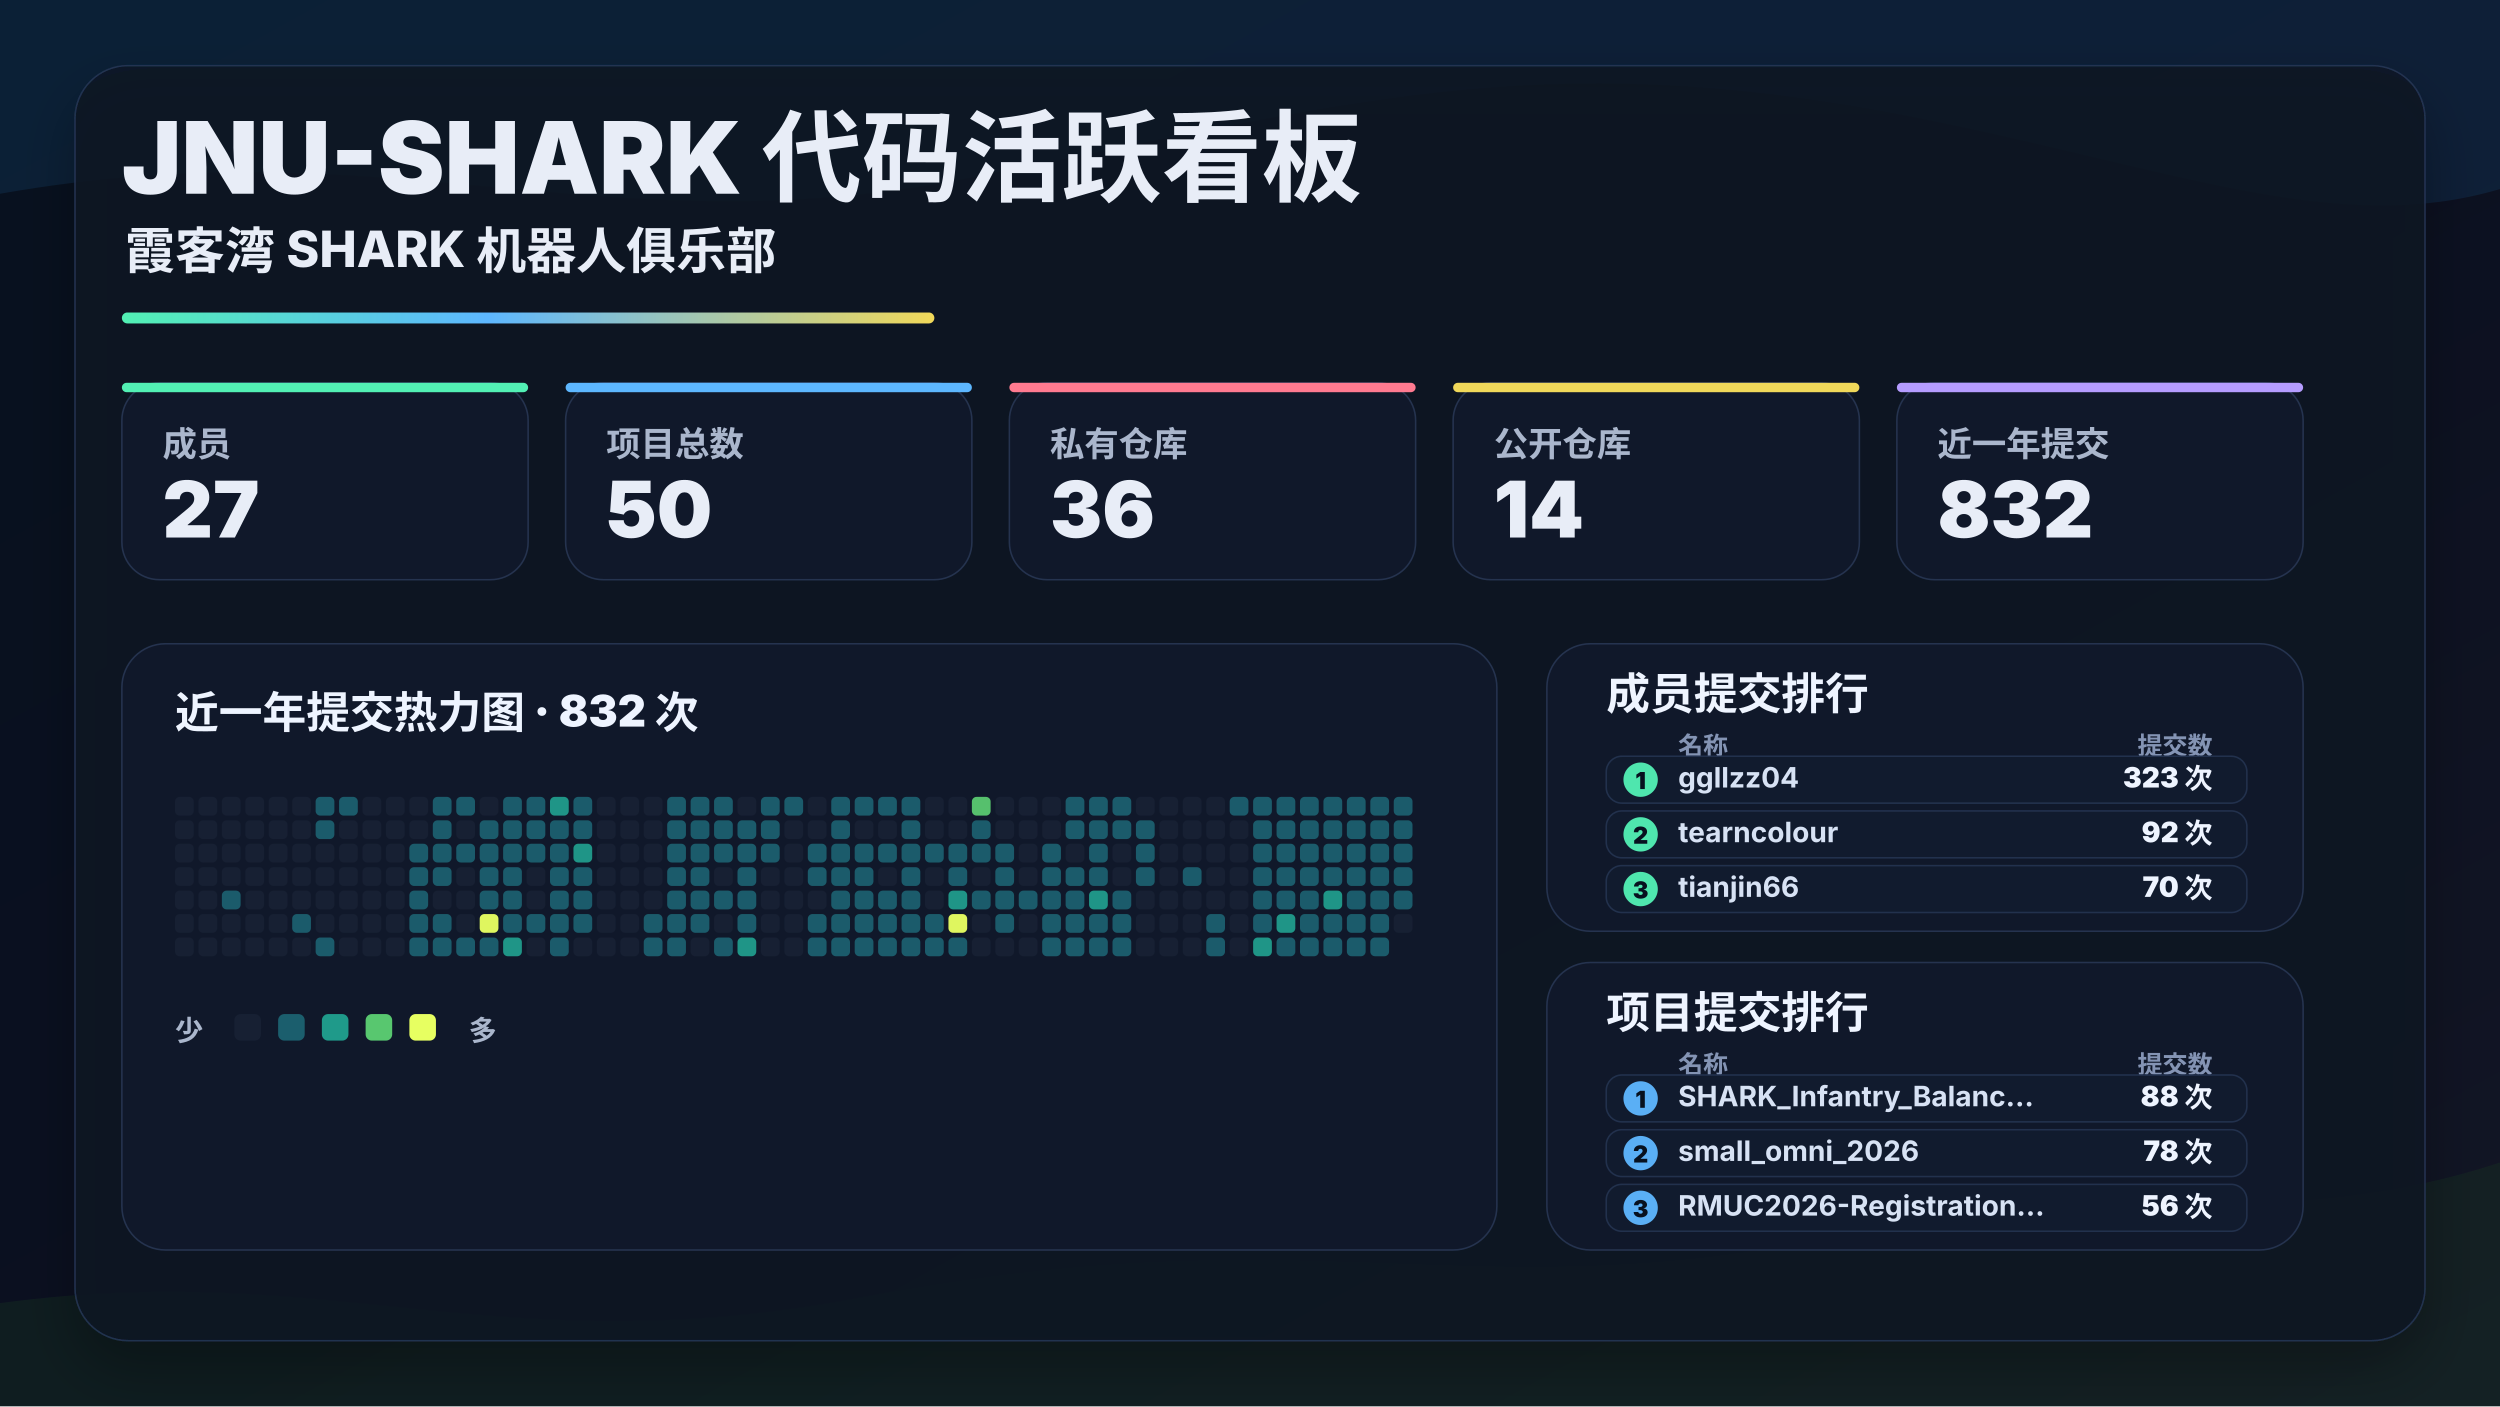
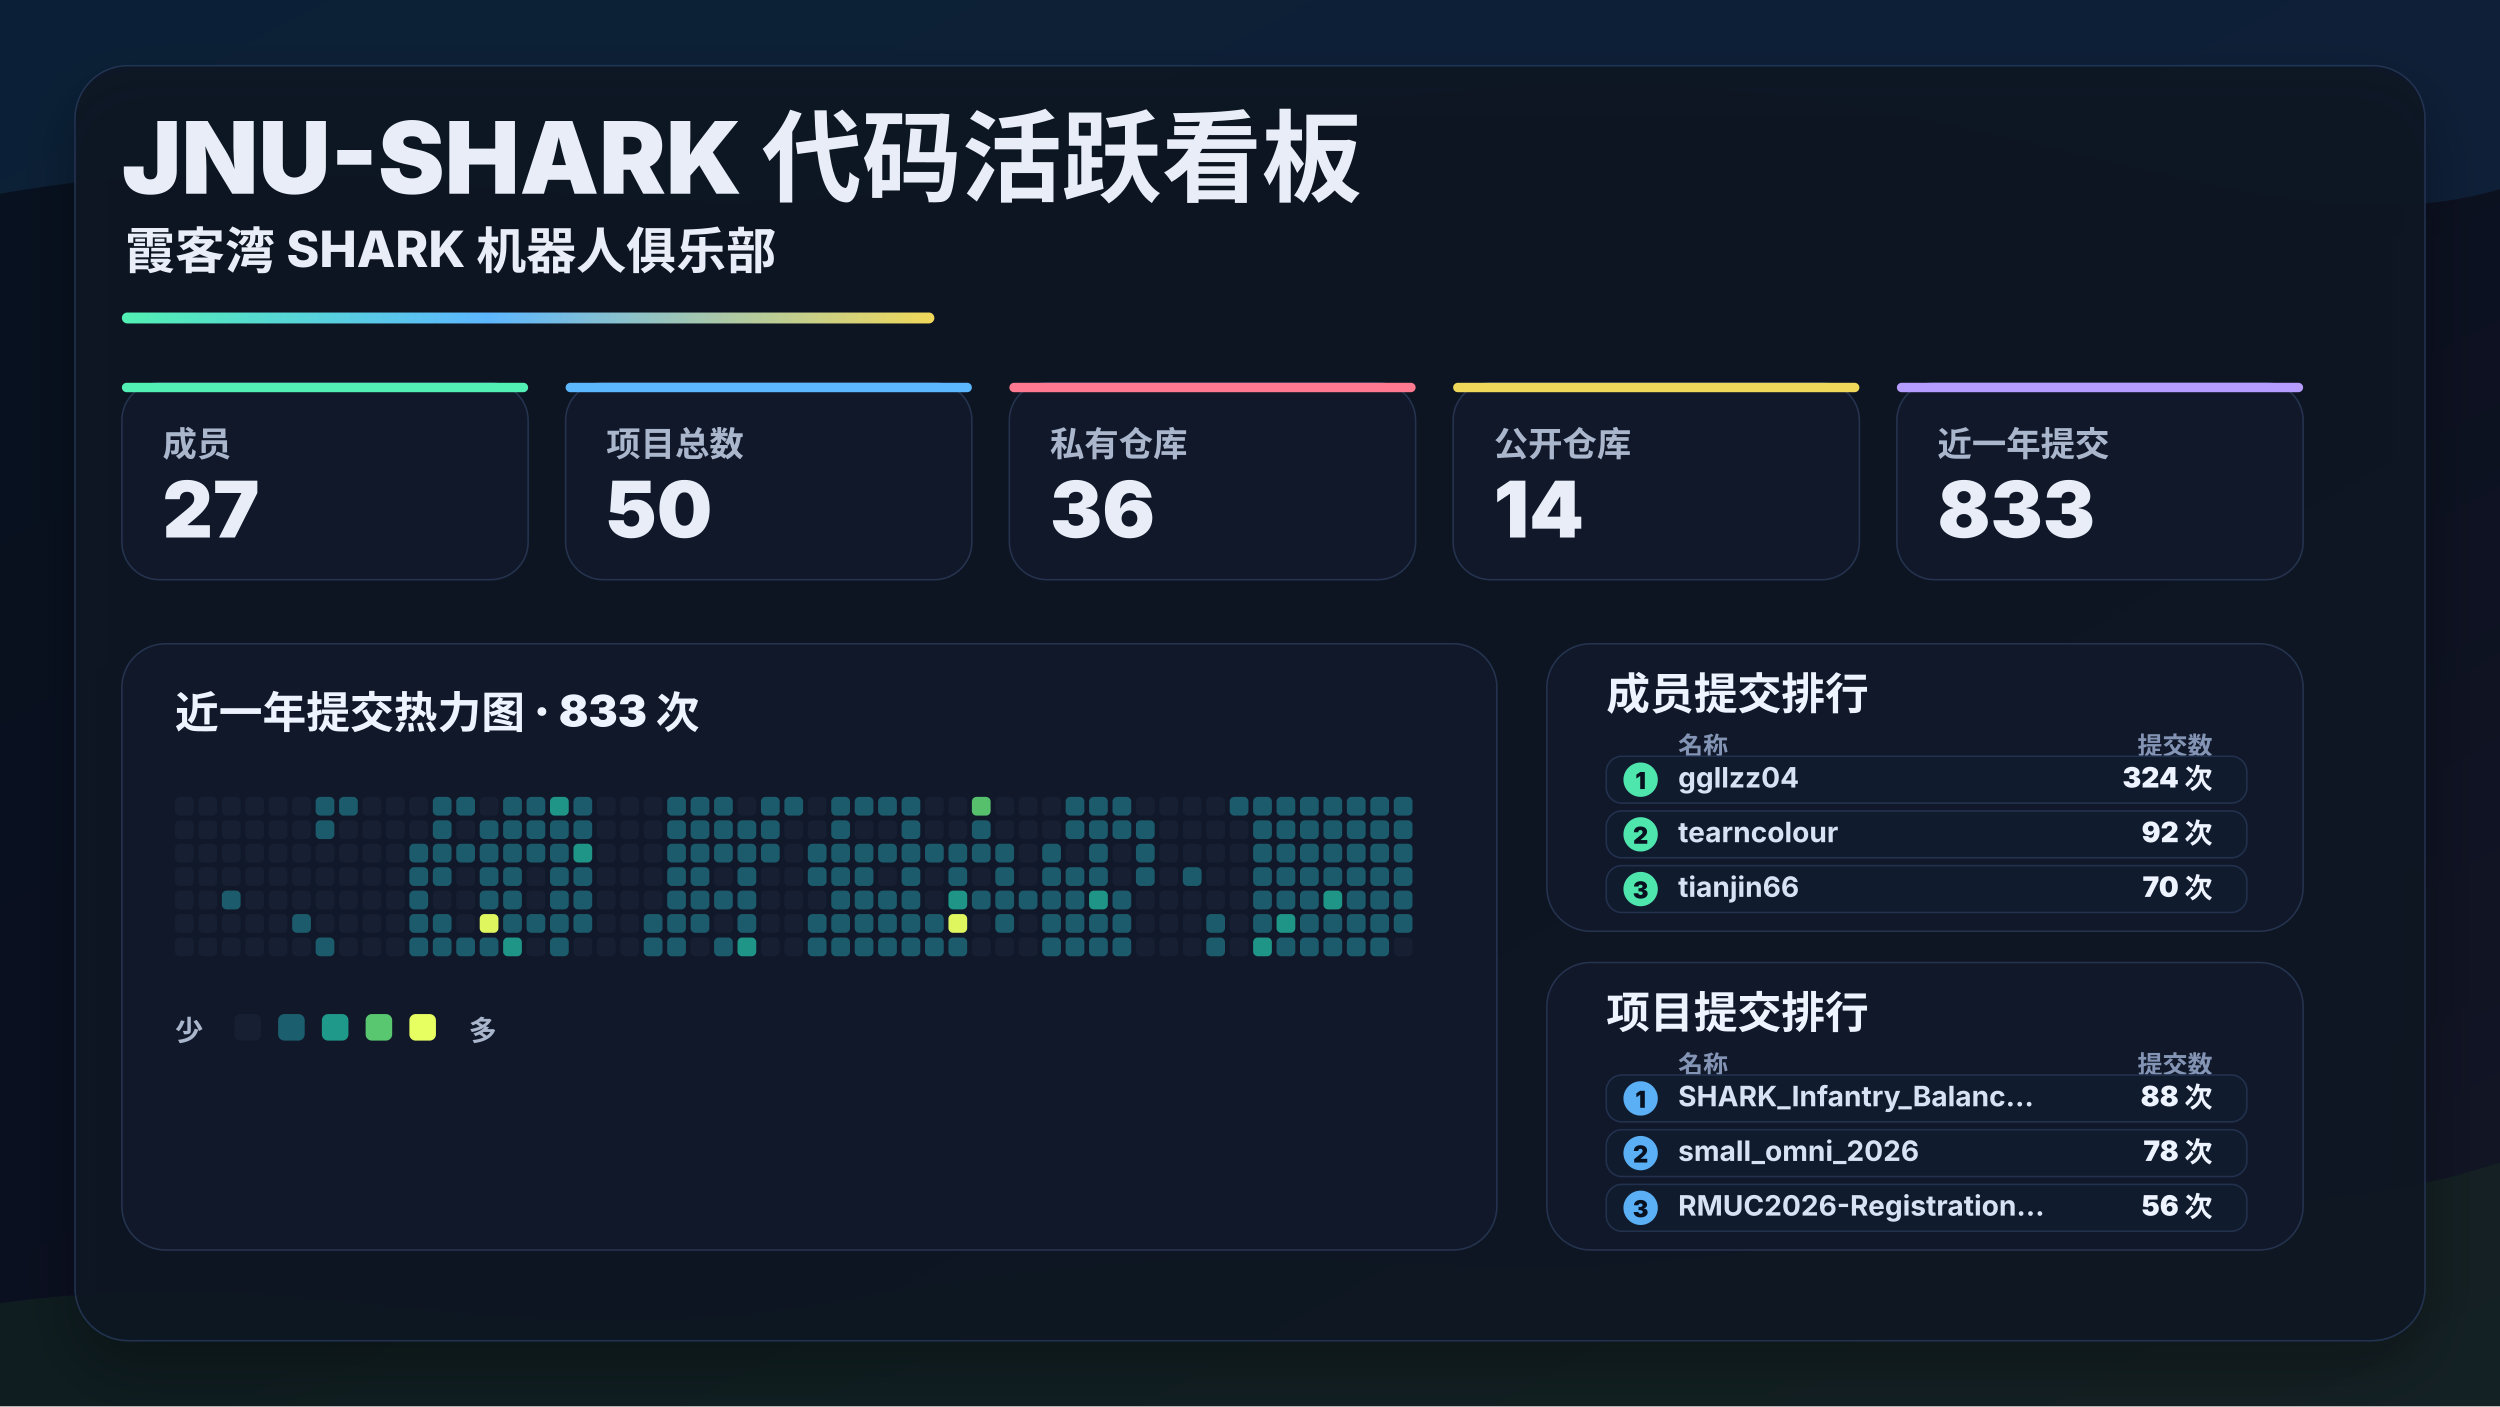
<svg xmlns="http://www.w3.org/2000/svg" width="1600" height="900" viewBox="0 0 1600 900" role="img" aria-labelledby="title desc">
  <defs>
    <linearGradient id="bg" x1="0" y1="0" x2="1" y2="1">
      <stop offset="0" stop-color="#07111f" />
      <stop offset="0.52" stop-color="#0b1020" />
      <stop offset="1" stop-color="#131625" />
    </linearGradient>
    <linearGradient id="hero" x1="0" y1="0" x2="1" y2="0">
      <stop offset="0" stop-color="#52f0b4" />
      <stop offset="0.45" stop-color="#5db7ff" />
      <stop offset="1" stop-color="#f0d85a" />
    </linearGradient>
    <filter id="softShadow" x="-10%" y="-10%" width="120%" height="120%">
      <feDropShadow dx="0" dy="18" stdDeviation="18" flood-color="#000000" flood-opacity="0.32" />
    </filter>
  </defs>
  <style>
    text { font-family: Inter, ui-sans-serif, system-ui, -apple-system, BlinkMacSystemFont, "Segoe UI", "PingFang SC", "Microsoft YaHei", sans-serif; fill: #e8edf7; }
    .title { font-size: 64px; font-weight: 900; letter-spacing: 0; }
    .subtitle { font-size: 32px; font-weight: 780; fill: #e8edf7; }
    .label { font-size: 22px; fill: #aab6cc; font-weight: 760; }
    .stat { font-size: 50px; font-weight: 900; }
    .section-title { font-size: 28px; font-weight: 860; fill: #eef4ff; }
    .table-head { font-size: 16px; fill: #8494b4; font-weight: 720; }
    .row-name { font-size: 18px; fill: #d7e2f4; font-weight: 720; }
    .row-value { font-size: 18px; fill: #eef4ff; font-weight: 860; }
    .rank { font-size: 15px; fill: #07111f; font-weight: 900; }
    .tiny { font-size: 18px; fill: #aab6cc; font-weight: 620; }
  </style>
  <rect width="1600" height="900" fill="url(#bg)" />
  <path d="M0 124 C250 80 385 160 620 114 C860 67 982 28 1220 74 C1392 108 1495 152 1600 121 L1600 0 L0 0 Z" fill="#12385c" opacity="0.38" />
  <path d="M0 834 C216 805 318 875 553 830 C835 776 935 837 1160 794 C1350 758 1464 789 1600 744 L1600 900 L0 900 Z" fill="#173622" opacity="0.36" />
  <g filter="url(#softShadow)">
    <rect x="48" y="42" width="1504" height="816" rx="34" fill="#0b1324" opacity="0.88" stroke="#263654" />
  </g>
  <text x="78" y="124" class="title">JNU-SHARK 代码活跃看板</text>
  <text x="80" y="172" class="subtitle">霞客湾 SHARK 机器人俱乐部</text>
  <rect x="78" y="200" width="520" height="7" rx="3.5" fill="url(#hero)" />
  <g>
    <rect x="78" y="245" width="260" height="126" rx="24" fill="#10182a" stroke="#25334f" />
    <rect x="78" y="245" width="260" height="6" rx="3" fill="#52f0b4" />
    <text x="104" y="292" class="label">成员</text>
    <text x="104" y="344" class="stat">27</text>
  </g>
  <g>
    <rect x="362" y="245" width="260" height="126" rx="24" fill="#10182a" stroke="#25334f" />
    <rect x="362" y="245" width="260" height="6" rx="3" fill="#5db7ff" />
    <text x="388" y="292" class="label">项目总数</text>
    <text x="388" y="344" class="stat">50</text>
  </g>
  <g>
    <rect x="646" y="245" width="260" height="126" rx="24" fill="#10182a" stroke="#25334f" />
    <rect x="646" y="245" width="260" height="6" rx="3" fill="#ff7a90" />
    <text x="672" y="292" class="label">私有仓库</text>
    <text x="672" y="344" class="stat">36</text>
  </g>
  <g>
    <rect x="930" y="245" width="260" height="126" rx="24" fill="#10182a" stroke="#25334f" />
    <rect x="930" y="245" width="260" height="6" rx="3" fill="#f0d85a" />
    <text x="956" y="292" class="label">公开仓库</text>
    <text x="956" y="344" class="stat">14</text>
  </g>
  <g>
    <rect x="1214" y="245" width="260" height="126" rx="24" fill="#10182a" stroke="#25334f" />
    <rect x="1214" y="245" width="260" height="6" rx="3" fill="#b59cff" />
    <text x="1240" y="292" class="label">近一年提交</text>
-     <text x="1240" y="344" class="stat">832</text>
+     <text x="1240" y="344" class="stat">833</text>
  </g>
  <rect x="78" y="412" width="880" height="388" rx="28" fill="#10182a" stroke="#25334f" />
-   <text x="112" y="466" class="section-title">近一年提交热力图 · 832 次</text>
+   <text x="112" y="466" class="section-title">近一年提交热力图 · 833 次</text>
  <rect x="112" y="510" width="12" height="12" rx="3" fill="#172033" opacity="0.96" />
  <rect x="112" y="525" width="12" height="12" rx="3" fill="#172033" opacity="0.96" />
  <rect x="112" y="540" width="12" height="12" rx="3" fill="#172033" opacity="0.96" />
  <rect x="112" y="555" width="12" height="12" rx="3" fill="#172033" opacity="0.96" />
  <rect x="112" y="570" width="12" height="12" rx="3" fill="#172033" opacity="0.96" />
  <rect x="112" y="585" width="12" height="12" rx="3" fill="#172033" opacity="0.96" />
  <rect x="112" y="600" width="12" height="12" rx="3" fill="#172033" opacity="0.96" />
  <rect x="127" y="510" width="12" height="12" rx="3" fill="#172033" opacity="0.96" />
  <rect x="127" y="525" width="12" height="12" rx="3" fill="#172033" opacity="0.96" />
  <rect x="127" y="540" width="12" height="12" rx="3" fill="#172033" opacity="0.96" />
  <rect x="127" y="555" width="12" height="12" rx="3" fill="#172033" opacity="0.96" />
  <rect x="127" y="570" width="12" height="12" rx="3" fill="#172033" opacity="0.96" />
  <rect x="127" y="585" width="12" height="12" rx="3" fill="#172033" opacity="0.96" />
  <rect x="127" y="600" width="12" height="12" rx="3" fill="#172033" opacity="0.96" />
  <rect x="142" y="510" width="12" height="12" rx="3" fill="#172033" opacity="0.96" />
  <rect x="142" y="525" width="12" height="12" rx="3" fill="#172033" opacity="0.96" />
  <rect x="142" y="540" width="12" height="12" rx="3" fill="#172033" opacity="0.96" />
  <rect x="142" y="555" width="12" height="12" rx="3" fill="#172033" opacity="0.96" />
  <rect x="142" y="570" width="12" height="12" rx="3" fill="#1b5e6d" opacity="0.96" />
  <rect x="142" y="585" width="12" height="12" rx="3" fill="#172033" opacity="0.96" />
  <rect x="142" y="600" width="12" height="12" rx="3" fill="#172033" opacity="0.96" />
  <rect x="157" y="510" width="12" height="12" rx="3" fill="#172033" opacity="0.96" />
  <rect x="157" y="525" width="12" height="12" rx="3" fill="#172033" opacity="0.96" />
  <rect x="157" y="540" width="12" height="12" rx="3" fill="#172033" opacity="0.96" />
  <rect x="157" y="555" width="12" height="12" rx="3" fill="#172033" opacity="0.96" />
  <rect x="157" y="570" width="12" height="12" rx="3" fill="#172033" opacity="0.96" />
  <rect x="157" y="585" width="12" height="12" rx="3" fill="#172033" opacity="0.96" />
  <rect x="157" y="600" width="12" height="12" rx="3" fill="#172033" opacity="0.96" />
  <rect x="172" y="510" width="12" height="12" rx="3" fill="#172033" opacity="0.96" />
  <rect x="172" y="525" width="12" height="12" rx="3" fill="#172033" opacity="0.96" />
  <rect x="172" y="540" width="12" height="12" rx="3" fill="#172033" opacity="0.96" />
  <rect x="172" y="555" width="12" height="12" rx="3" fill="#172033" opacity="0.96" />
  <rect x="172" y="570" width="12" height="12" rx="3" fill="#172033" opacity="0.96" />
  <rect x="172" y="585" width="12" height="12" rx="3" fill="#172033" opacity="0.96" />
  <rect x="172" y="600" width="12" height="12" rx="3" fill="#172033" opacity="0.96" />
  <rect x="187" y="510" width="12" height="12" rx="3" fill="#172033" opacity="0.96" />
  <rect x="187" y="525" width="12" height="12" rx="3" fill="#172033" opacity="0.96" />
  <rect x="187" y="540" width="12" height="12" rx="3" fill="#172033" opacity="0.96" />
  <rect x="187" y="555" width="12" height="12" rx="3" fill="#172033" opacity="0.96" />
  <rect x="187" y="570" width="12" height="12" rx="3" fill="#172033" opacity="0.96" />
  <rect x="187" y="585" width="12" height="12" rx="3" fill="#1b5e6d" opacity="0.96" />
  <rect x="187" y="600" width="12" height="12" rx="3" fill="#172033" opacity="0.96" />
  <rect x="202" y="510" width="12" height="12" rx="3" fill="#1b5e6d" opacity="0.96" />
  <rect x="202" y="525" width="12" height="12" rx="3" fill="#1b5e6d" opacity="0.96" />
  <rect x="202" y="540" width="12" height="12" rx="3" fill="#172033" opacity="0.96" />
  <rect x="202" y="555" width="12" height="12" rx="3" fill="#172033" opacity="0.96" />
  <rect x="202" y="570" width="12" height="12" rx="3" fill="#172033" opacity="0.96" />
  <rect x="202" y="585" width="12" height="12" rx="3" fill="#172033" opacity="0.96" />
  <rect x="202" y="600" width="12" height="12" rx="3" fill="#1b5e6d" opacity="0.96" />
  <rect x="217" y="510" width="12" height="12" rx="3" fill="#1b5e6d" opacity="0.96" />
  <rect x="217" y="525" width="12" height="12" rx="3" fill="#172033" opacity="0.96" />
  <rect x="217" y="540" width="12" height="12" rx="3" fill="#172033" opacity="0.96" />
  <rect x="217" y="555" width="12" height="12" rx="3" fill="#172033" opacity="0.96" />
  <rect x="217" y="570" width="12" height="12" rx="3" fill="#172033" opacity="0.96" />
  <rect x="217" y="585" width="12" height="12" rx="3" fill="#172033" opacity="0.96" />
  <rect x="217" y="600" width="12" height="12" rx="3" fill="#172033" opacity="0.96" />
  <rect x="232" y="510" width="12" height="12" rx="3" fill="#172033" opacity="0.96" />
  <rect x="232" y="525" width="12" height="12" rx="3" fill="#172033" opacity="0.96" />
  <rect x="232" y="540" width="12" height="12" rx="3" fill="#172033" opacity="0.96" />
  <rect x="232" y="555" width="12" height="12" rx="3" fill="#172033" opacity="0.96" />
  <rect x="232" y="570" width="12" height="12" rx="3" fill="#172033" opacity="0.96" />
  <rect x="232" y="585" width="12" height="12" rx="3" fill="#172033" opacity="0.96" />
  <rect x="232" y="600" width="12" height="12" rx="3" fill="#172033" opacity="0.96" />
  <rect x="247" y="510" width="12" height="12" rx="3" fill="#172033" opacity="0.96" />
  <rect x="247" y="525" width="12" height="12" rx="3" fill="#172033" opacity="0.96" />
  <rect x="247" y="540" width="12" height="12" rx="3" fill="#172033" opacity="0.96" />
  <rect x="247" y="555" width="12" height="12" rx="3" fill="#172033" opacity="0.96" />
  <rect x="247" y="570" width="12" height="12" rx="3" fill="#172033" opacity="0.96" />
  <rect x="247" y="585" width="12" height="12" rx="3" fill="#172033" opacity="0.96" />
  <rect x="247" y="600" width="12" height="12" rx="3" fill="#172033" opacity="0.96" />
  <rect x="262" y="510" width="12" height="12" rx="3" fill="#172033" opacity="0.96" />
  <rect x="262" y="525" width="12" height="12" rx="3" fill="#172033" opacity="0.96" />
  <rect x="262" y="540" width="12" height="12" rx="3" fill="#1b5e6d" opacity="0.96" />
  <rect x="262" y="555" width="12" height="12" rx="3" fill="#1b5e6d" opacity="0.96" />
  <rect x="262" y="570" width="12" height="12" rx="3" fill="#1b5e6d" opacity="0.96" />
  <rect x="262" y="585" width="12" height="12" rx="3" fill="#1b5e6d" opacity="0.96" />
  <rect x="262" y="600" width="12" height="12" rx="3" fill="#1b5e6d" opacity="0.96" />
  <rect x="277" y="510" width="12" height="12" rx="3" fill="#1b5e6d" opacity="0.96" />
  <rect x="277" y="525" width="12" height="12" rx="3" fill="#1b5e6d" opacity="0.96" />
  <rect x="277" y="540" width="12" height="12" rx="3" fill="#1b5e6d" opacity="0.96" />
  <rect x="277" y="555" width="12" height="12" rx="3" fill="#1b5e6d" opacity="0.96" />
  <rect x="277" y="570" width="12" height="12" rx="3" fill="#172033" opacity="0.96" />
  <rect x="277" y="585" width="12" height="12" rx="3" fill="#1b5e6d" opacity="0.96" />
  <rect x="277" y="600" width="12" height="12" rx="3" fill="#1b5e6d" opacity="0.96" />
  <rect x="292" y="510" width="12" height="12" rx="3" fill="#1b5e6d" opacity="0.96" />
  <rect x="292" y="525" width="12" height="12" rx="3" fill="#172033" opacity="0.96" />
  <rect x="292" y="540" width="12" height="12" rx="3" fill="#1b5e6d" opacity="0.96" />
  <rect x="292" y="555" width="12" height="12" rx="3" fill="#172033" opacity="0.96" />
  <rect x="292" y="570" width="12" height="12" rx="3" fill="#172033" opacity="0.96" />
  <rect x="292" y="585" width="12" height="12" rx="3" fill="#172033" opacity="0.96" />
  <rect x="292" y="600" width="12" height="12" rx="3" fill="#1b5e6d" opacity="0.96" />
  <rect x="307" y="510" width="12" height="12" rx="3" fill="#172033" opacity="0.96" />
  <rect x="307" y="525" width="12" height="12" rx="3" fill="#1b5e6d" opacity="0.96" />
  <rect x="307" y="540" width="12" height="12" rx="3" fill="#1b5e6d" opacity="0.96" />
  <rect x="307" y="555" width="12" height="12" rx="3" fill="#1b5e6d" opacity="0.96" />
  <rect x="307" y="570" width="12" height="12" rx="3" fill="#1b5e6d" opacity="0.96" />
  <rect x="307" y="585" width="12" height="12" rx="3" fill="#e7ff61" opacity="0.96" />
  <rect x="307" y="600" width="12" height="12" rx="3" fill="#1b5e6d" opacity="0.96" />
  <rect x="322" y="510" width="12" height="12" rx="3" fill="#1b5e6d" opacity="0.96" />
  <rect x="322" y="525" width="12" height="12" rx="3" fill="#1b5e6d" opacity="0.96" />
  <rect x="322" y="540" width="12" height="12" rx="3" fill="#1b5e6d" opacity="0.96" />
  <rect x="322" y="555" width="12" height="12" rx="3" fill="#1b5e6d" opacity="0.96" />
  <rect x="322" y="570" width="12" height="12" rx="3" fill="#1b5e6d" opacity="0.96" />
  <rect x="322" y="585" width="12" height="12" rx="3" fill="#1b5e6d" opacity="0.96" />
  <rect x="322" y="600" width="12" height="12" rx="3" fill="#1f9a8a" opacity="0.96" />
  <rect x="337" y="510" width="12" height="12" rx="3" fill="#1b5e6d" opacity="0.96" />
  <rect x="337" y="525" width="12" height="12" rx="3" fill="#1b5e6d" opacity="0.96" />
  <rect x="337" y="540" width="12" height="12" rx="3" fill="#1b5e6d" opacity="0.96" />
  <rect x="337" y="555" width="12" height="12" rx="3" fill="#172033" opacity="0.96" />
  <rect x="337" y="570" width="12" height="12" rx="3" fill="#172033" opacity="0.96" />
  <rect x="337" y="585" width="12" height="12" rx="3" fill="#1b5e6d" opacity="0.96" />
  <rect x="337" y="600" width="12" height="12" rx="3" fill="#172033" opacity="0.96" />
  <rect x="352" y="510" width="12" height="12" rx="3" fill="#1f9a8a" opacity="0.96" />
  <rect x="352" y="525" width="12" height="12" rx="3" fill="#1b5e6d" opacity="0.96" />
  <rect x="352" y="540" width="12" height="12" rx="3" fill="#1b5e6d" opacity="0.96" />
  <rect x="352" y="555" width="12" height="12" rx="3" fill="#1b5e6d" opacity="0.96" />
  <rect x="352" y="570" width="12" height="12" rx="3" fill="#1b5e6d" opacity="0.96" />
  <rect x="352" y="585" width="12" height="12" rx="3" fill="#1b5e6d" opacity="0.96" />
  <rect x="352" y="600" width="12" height="12" rx="3" fill="#1b5e6d" opacity="0.96" />
  <rect x="367" y="510" width="12" height="12" rx="3" fill="#1b5e6d" opacity="0.96" />
  <rect x="367" y="525" width="12" height="12" rx="3" fill="#1b5e6d" opacity="0.96" />
  <rect x="367" y="540" width="12" height="12" rx="3" fill="#1f9a8a" opacity="0.96" />
  <rect x="367" y="555" width="12" height="12" rx="3" fill="#1b5e6d" opacity="0.96" />
  <rect x="367" y="570" width="12" height="12" rx="3" fill="#1b5e6d" opacity="0.96" />
  <rect x="367" y="585" width="12" height="12" rx="3" fill="#1b5e6d" opacity="0.96" />
  <rect x="367" y="600" width="12" height="12" rx="3" fill="#172033" opacity="0.96" />
  <rect x="382" y="510" width="12" height="12" rx="3" fill="#172033" opacity="0.96" />
  <rect x="382" y="525" width="12" height="12" rx="3" fill="#172033" opacity="0.96" />
  <rect x="382" y="540" width="12" height="12" rx="3" fill="#172033" opacity="0.96" />
  <rect x="382" y="555" width="12" height="12" rx="3" fill="#172033" opacity="0.96" />
  <rect x="382" y="570" width="12" height="12" rx="3" fill="#172033" opacity="0.96" />
  <rect x="382" y="585" width="12" height="12" rx="3" fill="#172033" opacity="0.96" />
  <rect x="382" y="600" width="12" height="12" rx="3" fill="#172033" opacity="0.96" />
  <rect x="397" y="510" width="12" height="12" rx="3" fill="#172033" opacity="0.96" />
  <rect x="397" y="525" width="12" height="12" rx="3" fill="#172033" opacity="0.96" />
  <rect x="397" y="540" width="12" height="12" rx="3" fill="#172033" opacity="0.96" />
  <rect x="397" y="555" width="12" height="12" rx="3" fill="#172033" opacity="0.96" />
  <rect x="397" y="570" width="12" height="12" rx="3" fill="#172033" opacity="0.96" />
  <rect x="397" y="585" width="12" height="12" rx="3" fill="#172033" opacity="0.96" />
  <rect x="397" y="600" width="12" height="12" rx="3" fill="#172033" opacity="0.96" />
  <rect x="412" y="510" width="12" height="12" rx="3" fill="#172033" opacity="0.96" />
  <rect x="412" y="525" width="12" height="12" rx="3" fill="#172033" opacity="0.96" />
  <rect x="412" y="540" width="12" height="12" rx="3" fill="#172033" opacity="0.96" />
  <rect x="412" y="555" width="12" height="12" rx="3" fill="#172033" opacity="0.96" />
  <rect x="412" y="570" width="12" height="12" rx="3" fill="#172033" opacity="0.96" />
  <rect x="412" y="585" width="12" height="12" rx="3" fill="#1b5e6d" opacity="0.96" />
  <rect x="412" y="600" width="12" height="12" rx="3" fill="#1b5e6d" opacity="0.96" />
  <rect x="427" y="510" width="12" height="12" rx="3" fill="#1b5e6d" opacity="0.96" />
  <rect x="427" y="525" width="12" height="12" rx="3" fill="#1b5e6d" opacity="0.96" />
  <rect x="427" y="540" width="12" height="12" rx="3" fill="#1b5e6d" opacity="0.96" />
  <rect x="427" y="555" width="12" height="12" rx="3" fill="#1b5e6d" opacity="0.96" />
  <rect x="427" y="570" width="12" height="12" rx="3" fill="#1b5e6d" opacity="0.96" />
  <rect x="427" y="585" width="12" height="12" rx="3" fill="#1b5e6d" opacity="0.96" />
  <rect x="427" y="600" width="12" height="12" rx="3" fill="#1b5e6d" opacity="0.96" />
  <rect x="442" y="510" width="12" height="12" rx="3" fill="#1b5e6d" opacity="0.96" />
  <rect x="442" y="525" width="12" height="12" rx="3" fill="#1b5e6d" opacity="0.96" />
  <rect x="442" y="540" width="12" height="12" rx="3" fill="#1b5e6d" opacity="0.96" />
  <rect x="442" y="555" width="12" height="12" rx="3" fill="#1b5e6d" opacity="0.96" />
  <rect x="442" y="570" width="12" height="12" rx="3" fill="#1b5e6d" opacity="0.96" />
  <rect x="442" y="585" width="12" height="12" rx="3" fill="#1b5e6d" opacity="0.96" />
  <rect x="442" y="600" width="12" height="12" rx="3" fill="#172033" opacity="0.96" />
  <rect x="457" y="510" width="12" height="12" rx="3" fill="#1b5e6d" opacity="0.96" />
  <rect x="457" y="525" width="12" height="12" rx="3" fill="#1b5e6d" opacity="0.96" />
  <rect x="457" y="540" width="12" height="12" rx="3" fill="#1b5e6d" opacity="0.96" />
  <rect x="457" y="555" width="12" height="12" rx="3" fill="#172033" opacity="0.96" />
  <rect x="457" y="570" width="12" height="12" rx="3" fill="#1b5e6d" opacity="0.96" />
  <rect x="457" y="585" width="12" height="12" rx="3" fill="#172033" opacity="0.96" />
  <rect x="457" y="600" width="12" height="12" rx="3" fill="#1b5e6d" opacity="0.96" />
  <rect x="472" y="510" width="12" height="12" rx="3" fill="#172033" opacity="0.96" />
  <rect x="472" y="525" width="12" height="12" rx="3" fill="#1b5e6d" opacity="0.96" />
  <rect x="472" y="540" width="12" height="12" rx="3" fill="#1b5e6d" opacity="0.96" />
  <rect x="472" y="555" width="12" height="12" rx="3" fill="#1b5e6d" opacity="0.96" />
  <rect x="472" y="570" width="12" height="12" rx="3" fill="#1b5e6d" opacity="0.96" />
  <rect x="472" y="585" width="12" height="12" rx="3" fill="#1b5e6d" opacity="0.96" />
  <rect x="472" y="600" width="12" height="12" rx="3" fill="#1f9a8a" opacity="0.96" />
  <rect x="487" y="510" width="12" height="12" rx="3" fill="#1b5e6d" opacity="0.96" />
  <rect x="487" y="525" width="12" height="12" rx="3" fill="#1b5e6d" opacity="0.96" />
  <rect x="487" y="540" width="12" height="12" rx="3" fill="#1b5e6d" opacity="0.96" />
  <rect x="487" y="555" width="12" height="12" rx="3" fill="#172033" opacity="0.96" />
  <rect x="487" y="570" width="12" height="12" rx="3" fill="#172033" opacity="0.96" />
  <rect x="487" y="585" width="12" height="12" rx="3" fill="#172033" opacity="0.96" />
  <rect x="487" y="600" width="12" height="12" rx="3" fill="#172033" opacity="0.96" />
  <rect x="502" y="510" width="12" height="12" rx="3" fill="#1b5e6d" opacity="0.96" />
  <rect x="502" y="525" width="12" height="12" rx="3" fill="#172033" opacity="0.96" />
  <rect x="502" y="540" width="12" height="12" rx="3" fill="#172033" opacity="0.96" />
  <rect x="502" y="555" width="12" height="12" rx="3" fill="#172033" opacity="0.96" />
  <rect x="502" y="570" width="12" height="12" rx="3" fill="#172033" opacity="0.96" />
  <rect x="502" y="585" width="12" height="12" rx="3" fill="#172033" opacity="0.96" />
  <rect x="502" y="600" width="12" height="12" rx="3" fill="#172033" opacity="0.96" />
  <rect x="517" y="510" width="12" height="12" rx="3" fill="#172033" opacity="0.96" />
  <rect x="517" y="525" width="12" height="12" rx="3" fill="#172033" opacity="0.96" />
  <rect x="517" y="540" width="12" height="12" rx="3" fill="#1b5e6d" opacity="0.96" />
  <rect x="517" y="555" width="12" height="12" rx="3" fill="#1b5e6d" opacity="0.96" />
  <rect x="517" y="570" width="12" height="12" rx="3" fill="#172033" opacity="0.96" />
  <rect x="517" y="585" width="12" height="12" rx="3" fill="#1b5e6d" opacity="0.96" />
  <rect x="517" y="600" width="12" height="12" rx="3" fill="#1b5e6d" opacity="0.96" />
  <rect x="532" y="510" width="12" height="12" rx="3" fill="#1b5e6d" opacity="0.96" />
  <rect x="532" y="525" width="12" height="12" rx="3" fill="#1b5e6d" opacity="0.96" />
  <rect x="532" y="540" width="12" height="12" rx="3" fill="#1b5e6d" opacity="0.96" />
  <rect x="532" y="555" width="12" height="12" rx="3" fill="#1b5e6d" opacity="0.96" />
  <rect x="532" y="570" width="12" height="12" rx="3" fill="#1b5e6d" opacity="0.96" />
  <rect x="532" y="585" width="12" height="12" rx="3" fill="#1b5e6d" opacity="0.96" />
  <rect x="532" y="600" width="12" height="12" rx="3" fill="#1b5e6d" opacity="0.96" />
  <rect x="547" y="510" width="12" height="12" rx="3" fill="#1b5e6d" opacity="0.96" />
  <rect x="547" y="525" width="12" height="12" rx="3" fill="#172033" opacity="0.96" />
  <rect x="547" y="540" width="12" height="12" rx="3" fill="#1b5e6d" opacity="0.96" />
  <rect x="547" y="555" width="12" height="12" rx="3" fill="#1b5e6d" opacity="0.96" />
  <rect x="547" y="570" width="12" height="12" rx="3" fill="#1b5e6d" opacity="0.96" />
  <rect x="547" y="585" width="12" height="12" rx="3" fill="#1b5e6d" opacity="0.96" />
  <rect x="547" y="600" width="12" height="12" rx="3" fill="#1b5e6d" opacity="0.96" />
  <rect x="562" y="510" width="12" height="12" rx="3" fill="#1b5e6d" opacity="0.96" />
  <rect x="562" y="525" width="12" height="12" rx="3" fill="#172033" opacity="0.96" />
  <rect x="562" y="540" width="12" height="12" rx="3" fill="#1b5e6d" opacity="0.96" />
  <rect x="562" y="555" width="12" height="12" rx="3" fill="#172033" opacity="0.96" />
  <rect x="562" y="570" width="12" height="12" rx="3" fill="#1b5e6d" opacity="0.96" />
  <rect x="562" y="585" width="12" height="12" rx="3" fill="#1b5e6d" opacity="0.96" />
  <rect x="562" y="600" width="12" height="12" rx="3" fill="#1b5e6d" opacity="0.96" />
  <rect x="577" y="510" width="12" height="12" rx="3" fill="#1b5e6d" opacity="0.96" />
  <rect x="577" y="525" width="12" height="12" rx="3" fill="#1b5e6d" opacity="0.96" />
  <rect x="577" y="540" width="12" height="12" rx="3" fill="#1b5e6d" opacity="0.96" />
  <rect x="577" y="555" width="12" height="12" rx="3" fill="#1b5e6d" opacity="0.96" />
  <rect x="577" y="570" width="12" height="12" rx="3" fill="#1b5e6d" opacity="0.96" />
  <rect x="577" y="585" width="12" height="12" rx="3" fill="#1b5e6d" opacity="0.96" />
  <rect x="577" y="600" width="12" height="12" rx="3" fill="#1b5e6d" opacity="0.96" />
  <rect x="592" y="510" width="12" height="12" rx="3" fill="#172033" opacity="0.96" />
  <rect x="592" y="525" width="12" height="12" rx="3" fill="#172033" opacity="0.96" />
  <rect x="592" y="540" width="12" height="12" rx="3" fill="#1b5e6d" opacity="0.96" />
  <rect x="592" y="555" width="12" height="12" rx="3" fill="#172033" opacity="0.96" />
  <rect x="592" y="570" width="12" height="12" rx="3" fill="#172033" opacity="0.96" />
  <rect x="592" y="585" width="12" height="12" rx="3" fill="#1b5e6d" opacity="0.96" />
  <rect x="592" y="600" width="12" height="12" rx="3" fill="#1b5e6d" opacity="0.96" />
  <rect x="607" y="510" width="12" height="12" rx="3" fill="#172033" opacity="0.96" />
  <rect x="607" y="525" width="12" height="12" rx="3" fill="#172033" opacity="0.96" />
  <rect x="607" y="540" width="12" height="12" rx="3" fill="#1b5e6d" opacity="0.96" />
  <rect x="607" y="555" width="12" height="12" rx="3" fill="#1b5e6d" opacity="0.96" />
  <rect x="607" y="570" width="12" height="12" rx="3" fill="#1f9a8a" opacity="0.96" />
  <rect x="607" y="585" width="12" height="12" rx="3" fill="#e7ff61" opacity="0.96" />
  <rect x="607" y="600" width="12" height="12" rx="3" fill="#1b5e6d" opacity="0.96" />
  <rect x="622" y="510" width="12" height="12" rx="3" fill="#58c76f" opacity="0.96" />
  <rect x="622" y="525" width="12" height="12" rx="3" fill="#1b5e6d" opacity="0.96" />
  <rect x="622" y="540" width="12" height="12" rx="3" fill="#1b5e6d" opacity="0.96" />
  <rect x="622" y="555" width="12" height="12" rx="3" fill="#172033" opacity="0.96" />
  <rect x="622" y="570" width="12" height="12" rx="3" fill="#1b5e6d" opacity="0.96" />
  <rect x="622" y="585" width="12" height="12" rx="3" fill="#172033" opacity="0.96" />
  <rect x="622" y="600" width="12" height="12" rx="3" fill="#172033" opacity="0.96" />
  <rect x="637" y="510" width="12" height="12" rx="3" fill="#172033" opacity="0.96" />
  <rect x="637" y="525" width="12" height="12" rx="3" fill="#172033" opacity="0.96" />
  <rect x="637" y="540" width="12" height="12" rx="3" fill="#1b5e6d" opacity="0.96" />
  <rect x="637" y="555" width="12" height="12" rx="3" fill="#1b5e6d" opacity="0.96" />
  <rect x="637" y="570" width="12" height="12" rx="3" fill="#1b5e6d" opacity="0.96" />
  <rect x="637" y="585" width="12" height="12" rx="3" fill="#1b5e6d" opacity="0.96" />
  <rect x="637" y="600" width="12" height="12" rx="3" fill="#172033" opacity="0.96" />
  <rect x="652" y="510" width="12" height="12" rx="3" fill="#172033" opacity="0.96" />
  <rect x="652" y="525" width="12" height="12" rx="3" fill="#172033" opacity="0.96" />
  <rect x="652" y="540" width="12" height="12" rx="3" fill="#172033" opacity="0.96" />
  <rect x="652" y="555" width="12" height="12" rx="3" fill="#172033" opacity="0.96" />
  <rect x="652" y="570" width="12" height="12" rx="3" fill="#1b5e6d" opacity="0.96" />
  <rect x="652" y="585" width="12" height="12" rx="3" fill="#172033" opacity="0.96" />
  <rect x="652" y="600" width="12" height="12" rx="3" fill="#172033" opacity="0.96" />
  <rect x="667" y="510" width="12" height="12" rx="3" fill="#172033" opacity="0.96" />
  <rect x="667" y="525" width="12" height="12" rx="3" fill="#172033" opacity="0.96" />
  <rect x="667" y="540" width="12" height="12" rx="3" fill="#1b5e6d" opacity="0.96" />
  <rect x="667" y="555" width="12" height="12" rx="3" fill="#1b5e6d" opacity="0.96" />
  <rect x="667" y="570" width="12" height="12" rx="3" fill="#1b5e6d" opacity="0.96" />
  <rect x="667" y="585" width="12" height="12" rx="3" fill="#1b5e6d" opacity="0.96" />
  <rect x="667" y="600" width="12" height="12" rx="3" fill="#1b5e6d" opacity="0.96" />
  <rect x="682" y="510" width="12" height="12" rx="3" fill="#1b5e6d" opacity="0.96" />
  <rect x="682" y="525" width="12" height="12" rx="3" fill="#1b5e6d" opacity="0.96" />
  <rect x="682" y="540" width="12" height="12" rx="3" fill="#172033" opacity="0.96" />
  <rect x="682" y="555" width="12" height="12" rx="3" fill="#1b5e6d" opacity="0.96" />
  <rect x="682" y="570" width="12" height="12" rx="3" fill="#1b5e6d" opacity="0.96" />
  <rect x="682" y="585" width="12" height="12" rx="3" fill="#1b5e6d" opacity="0.96" />
  <rect x="682" y="600" width="12" height="12" rx="3" fill="#1b5e6d" opacity="0.96" />
  <rect x="697" y="510" width="12" height="12" rx="3" fill="#1b5e6d" opacity="0.96" />
  <rect x="697" y="525" width="12" height="12" rx="3" fill="#1b5e6d" opacity="0.96" />
  <rect x="697" y="540" width="12" height="12" rx="3" fill="#1b5e6d" opacity="0.96" />
  <rect x="697" y="555" width="12" height="12" rx="3" fill="#1b5e6d" opacity="0.96" />
  <rect x="697" y="570" width="12" height="12" rx="3" fill="#1f9a8a" opacity="0.96" />
  <rect x="697" y="585" width="12" height="12" rx="3" fill="#1b5e6d" opacity="0.96" />
  <rect x="697" y="600" width="12" height="12" rx="3" fill="#1b5e6d" opacity="0.96" />
  <rect x="712" y="510" width="12" height="12" rx="3" fill="#1b5e6d" opacity="0.96" />
  <rect x="712" y="525" width="12" height="12" rx="3" fill="#1b5e6d" opacity="0.96" />
  <rect x="712" y="540" width="12" height="12" rx="3" fill="#172033" opacity="0.96" />
  <rect x="712" y="555" width="12" height="12" rx="3" fill="#172033" opacity="0.96" />
  <rect x="712" y="570" width="12" height="12" rx="3" fill="#1b5e6d" opacity="0.96" />
  <rect x="712" y="585" width="12" height="12" rx="3" fill="#1b5e6d" opacity="0.96" />
  <rect x="712" y="600" width="12" height="12" rx="3" fill="#1b5e6d" opacity="0.96" />
  <rect x="727" y="510" width="12" height="12" rx="3" fill="#172033" opacity="0.96" />
  <rect x="727" y="525" width="12" height="12" rx="3" fill="#1b5e6d" opacity="0.96" />
  <rect x="727" y="540" width="12" height="12" rx="3" fill="#1b5e6d" opacity="0.96" />
  <rect x="727" y="555" width="12" height="12" rx="3" fill="#1b5e6d" opacity="0.96" />
  <rect x="727" y="570" width="12" height="12" rx="3" fill="#172033" opacity="0.96" />
  <rect x="727" y="585" width="12" height="12" rx="3" fill="#172033" opacity="0.96" />
  <rect x="727" y="600" width="12" height="12" rx="3" fill="#172033" opacity="0.96" />
  <rect x="742" y="510" width="12" height="12" rx="3" fill="#172033" opacity="0.96" />
  <rect x="742" y="525" width="12" height="12" rx="3" fill="#172033" opacity="0.96" />
  <rect x="742" y="540" width="12" height="12" rx="3" fill="#172033" opacity="0.96" />
  <rect x="742" y="555" width="12" height="12" rx="3" fill="#172033" opacity="0.96" />
  <rect x="742" y="570" width="12" height="12" rx="3" fill="#172033" opacity="0.96" />
  <rect x="742" y="585" width="12" height="12" rx="3" fill="#172033" opacity="0.96" />
  <rect x="742" y="600" width="12" height="12" rx="3" fill="#172033" opacity="0.96" />
  <rect x="757" y="510" width="12" height="12" rx="3" fill="#172033" opacity="0.96" />
  <rect x="757" y="525" width="12" height="12" rx="3" fill="#172033" opacity="0.96" />
  <rect x="757" y="540" width="12" height="12" rx="3" fill="#172033" opacity="0.96" />
  <rect x="757" y="555" width="12" height="12" rx="3" fill="#1b5e6d" opacity="0.96" />
  <rect x="757" y="570" width="12" height="12" rx="3" fill="#172033" opacity="0.96" />
  <rect x="757" y="585" width="12" height="12" rx="3" fill="#172033" opacity="0.96" />
  <rect x="757" y="600" width="12" height="12" rx="3" fill="#172033" opacity="0.96" />
  <rect x="772" y="510" width="12" height="12" rx="3" fill="#172033" opacity="0.96" />
  <rect x="772" y="525" width="12" height="12" rx="3" fill="#172033" opacity="0.96" />
  <rect x="772" y="540" width="12" height="12" rx="3" fill="#172033" opacity="0.96" />
  <rect x="772" y="555" width="12" height="12" rx="3" fill="#172033" opacity="0.96" />
  <rect x="772" y="570" width="12" height="12" rx="3" fill="#172033" opacity="0.96" />
  <rect x="772" y="585" width="12" height="12" rx="3" fill="#1b5e6d" opacity="0.96" />
  <rect x="772" y="600" width="12" height="12" rx="3" fill="#1b5e6d" opacity="0.96" />
  <rect x="787" y="510" width="12" height="12" rx="3" fill="#1b5e6d" opacity="0.96" />
  <rect x="787" y="525" width="12" height="12" rx="3" fill="#172033" opacity="0.96" />
  <rect x="787" y="540" width="12" height="12" rx="3" fill="#172033" opacity="0.96" />
  <rect x="787" y="555" width="12" height="12" rx="3" fill="#172033" opacity="0.96" />
  <rect x="787" y="570" width="12" height="12" rx="3" fill="#172033" opacity="0.96" />
  <rect x="787" y="585" width="12" height="12" rx="3" fill="#172033" opacity="0.96" />
  <rect x="787" y="600" width="12" height="12" rx="3" fill="#172033" opacity="0.96" />
  <rect x="802" y="510" width="12" height="12" rx="3" fill="#1b5e6d" opacity="0.96" />
  <rect x="802" y="525" width="12" height="12" rx="3" fill="#1b5e6d" opacity="0.96" />
  <rect x="802" y="540" width="12" height="12" rx="3" fill="#1b5e6d" opacity="0.96" />
  <rect x="802" y="555" width="12" height="12" rx="3" fill="#1b5e6d" opacity="0.96" />
  <rect x="802" y="570" width="12" height="12" rx="3" fill="#1b5e6d" opacity="0.96" />
  <rect x="802" y="585" width="12" height="12" rx="3" fill="#1b5e6d" opacity="0.96" />
  <rect x="802" y="600" width="12" height="12" rx="3" fill="#1f9a8a" opacity="0.96" />
  <rect x="817" y="510" width="12" height="12" rx="3" fill="#1b5e6d" opacity="0.96" />
  <rect x="817" y="525" width="12" height="12" rx="3" fill="#1b5e6d" opacity="0.96" />
  <rect x="817" y="540" width="12" height="12" rx="3" fill="#1b5e6d" opacity="0.96" />
  <rect x="817" y="555" width="12" height="12" rx="3" fill="#1b5e6d" opacity="0.96" />
  <rect x="817" y="570" width="12" height="12" rx="3" fill="#1b5e6d" opacity="0.96" />
  <rect x="817" y="585" width="12" height="12" rx="3" fill="#1f9a8a" opacity="0.96" />
  <rect x="817" y="600" width="12" height="12" rx="3" fill="#1b5e6d" opacity="0.96" />
  <rect x="832" y="510" width="12" height="12" rx="3" fill="#1b5e6d" opacity="0.96" />
  <rect x="832" y="525" width="12" height="12" rx="3" fill="#1b5e6d" opacity="0.96" />
  <rect x="832" y="540" width="12" height="12" rx="3" fill="#1b5e6d" opacity="0.96" />
  <rect x="832" y="555" width="12" height="12" rx="3" fill="#1b5e6d" opacity="0.96" />
  <rect x="832" y="570" width="12" height="12" rx="3" fill="#1b5e6d" opacity="0.96" />
  <rect x="832" y="585" width="12" height="12" rx="3" fill="#1b5e6d" opacity="0.96" />
  <rect x="832" y="600" width="12" height="12" rx="3" fill="#1b5e6d" opacity="0.96" />
  <rect x="847" y="510" width="12" height="12" rx="3" fill="#1b5e6d" opacity="0.96" />
  <rect x="847" y="525" width="12" height="12" rx="3" fill="#1b5e6d" opacity="0.96" />
  <rect x="847" y="540" width="12" height="12" rx="3" fill="#1b5e6d" opacity="0.96" />
  <rect x="847" y="555" width="12" height="12" rx="3" fill="#1b5e6d" opacity="0.96" />
  <rect x="847" y="570" width="12" height="12" rx="3" fill="#1f9a8a" opacity="0.96" />
  <rect x="847" y="585" width="12" height="12" rx="3" fill="#1b5e6d" opacity="0.96" />
  <rect x="847" y="600" width="12" height="12" rx="3" fill="#1b5e6d" opacity="0.96" />
  <rect x="862" y="510" width="12" height="12" rx="3" fill="#1b5e6d" opacity="0.96" />
  <rect x="862" y="525" width="12" height="12" rx="3" fill="#1b5e6d" opacity="0.96" />
  <rect x="862" y="540" width="12" height="12" rx="3" fill="#1b5e6d" opacity="0.96" />
  <rect x="862" y="555" width="12" height="12" rx="3" fill="#1b5e6d" opacity="0.96" />
  <rect x="862" y="570" width="12" height="12" rx="3" fill="#1b5e6d" opacity="0.96" />
  <rect x="862" y="585" width="12" height="12" rx="3" fill="#1b5e6d" opacity="0.96" />
  <rect x="862" y="600" width="12" height="12" rx="3" fill="#1b5e6d" opacity="0.96" />
  <rect x="877" y="510" width="12" height="12" rx="3" fill="#1b5e6d" opacity="0.96" />
  <rect x="877" y="525" width="12" height="12" rx="3" fill="#1b5e6d" opacity="0.96" />
  <rect x="877" y="540" width="12" height="12" rx="3" fill="#1b5e6d" opacity="0.96" />
  <rect x="877" y="555" width="12" height="12" rx="3" fill="#1b5e6d" opacity="0.96" />
  <rect x="877" y="570" width="12" height="12" rx="3" fill="#1b5e6d" opacity="0.96" />
  <rect x="877" y="585" width="12" height="12" rx="3" fill="#1b5e6d" opacity="0.96" />
  <rect x="877" y="600" width="12" height="12" rx="3" fill="#1b5e6d" opacity="0.96" />
  <rect x="892" y="510" width="12" height="12" rx="3" fill="#1b5e6d" opacity="0.96" />
  <rect x="892" y="525" width="12" height="12" rx="3" fill="#1b5e6d" opacity="0.96" />
  <rect x="892" y="540" width="12" height="12" rx="3" fill="#1b5e6d" opacity="0.96" />
  <rect x="892" y="555" width="12" height="12" rx="3" fill="#1b5e6d" opacity="0.96" />
  <rect x="892" y="570" width="12" height="12" rx="3" fill="#1b5e6d" opacity="0.96" />
-   <rect x="892" y="585" width="12" height="12" rx="3" fill="#172033" opacity="0.96" />
+   <rect x="892" y="585" width="12" height="12" rx="3" fill="#1b5e6d" opacity="0.96" />
+   <rect x="892" y="600" width="12" height="12" rx="3" fill="#172033" opacity="0.96" />
  <text x="112" y="666" class="tiny">少</text>
  <rect x="150" y="649" width="17" height="17" rx="4" fill="#172033" />
  <rect x="178" y="649" width="17" height="17" rx="4" fill="#1b5e6d" />
  <rect x="206" y="649" width="17" height="17" rx="4" fill="#1f9a8a" />
  <rect x="234" y="649" width="17" height="17" rx="4" fill="#58c76f" />
  <rect x="262" y="649" width="17" height="17" rx="4" fill="#e7ff61" />
  <text x="300" y="666" class="tiny">多</text>
  <rect x="990" y="412" width="484" height="184" rx="28" fill="#10182a" stroke="#25334f" />
  <text x="1028" y="454" class="section-title">成员提交排行</text>
  <text x="1074" y="483" class="table-head">名称</text>
  <text x="1416" y="483" class="table-head" text-anchor="end">提交数</text>
  <g>
    <rect x="1028" y="484" width="410" height="30" rx="10" fill="#111b2e" stroke="#22314d" />
    <circle cx="1050" cy="499" r="11" fill="#52f0b4" opacity="0.95" />
    <text x="1050" y="505" class="rank" text-anchor="middle">1</text>
    <text x="1074" y="504" class="row-name">ggllzz04</text>
-     <text x="1416" y="504" class="row-value" text-anchor="end">323 次</text>
+     <text x="1416" y="504" class="row-value" text-anchor="end">324 次</text>
  </g>
  <g>
    <rect x="1028" y="519" width="410" height="30" rx="10" fill="#111b2e" stroke="#22314d" />
    <circle cx="1050" cy="534" r="11" fill="#52f0b4" opacity="0.95" />
    <text x="1050" y="540" class="rank" text-anchor="middle">2</text>
    <text x="1074" y="539" class="row-name">tearncolour</text>
    <text x="1416" y="539" class="row-value" text-anchor="end">92 次</text>
  </g>
  <g>
    <rect x="1028" y="554" width="410" height="30" rx="10" fill="#111b2e" stroke="#22314d" />
    <circle cx="1050" cy="569" r="11" fill="#52f0b4" opacity="0.95" />
    <text x="1050" y="575" class="rank" text-anchor="middle">3</text>
    <text x="1074" y="574" class="row-name">tianjin66</text>
    <text x="1416" y="574" class="row-value" text-anchor="end">70 次</text>
  </g>
  <rect x="990" y="616" width="484" height="184" rx="28" fill="#10182a" stroke="#25334f" />
  <text x="1028" y="658" class="section-title">项目提交排行</text>
  <text x="1074" y="687" class="table-head">名称</text>
  <text x="1416" y="687" class="table-head" text-anchor="end">提交数</text>
  <g>
    <rect x="1028" y="688" width="410" height="30" rx="10" fill="#111b2e" stroke="#22314d" />
    <circle cx="1050" cy="703" r="11" fill="#5db7ff" opacity="0.95" />
    <text x="1050" y="709" class="rank" text-anchor="middle">1</text>
    <text x="1074" y="708" class="row-name">SHARK_Infantry_Balanc...</text>
    <text x="1416" y="708" class="row-value" text-anchor="end">88 次</text>
  </g>
  <g>
    <rect x="1028" y="723" width="410" height="30" rx="10" fill="#111b2e" stroke="#22314d" />
    <circle cx="1050" cy="738" r="11" fill="#5db7ff" opacity="0.95" />
    <text x="1050" y="744" class="rank" text-anchor="middle">2</text>
    <text x="1074" y="743" class="row-name">small_omni_2026</text>
    <text x="1416" y="743" class="row-value" text-anchor="end">78 次</text>
  </g>
  <g>
    <rect x="1028" y="758" width="410" height="30" rx="10" fill="#111b2e" stroke="#22314d" />
    <circle cx="1050" cy="773" r="11" fill="#5db7ff" opacity="0.95" />
    <text x="1050" y="779" class="rank" text-anchor="middle">3</text>
    <text x="1074" y="778" class="row-name">RMUC2026-Registration...</text>
    <text x="1416" y="778" class="row-value" text-anchor="end">56 次</text>
  </g>
</svg>
